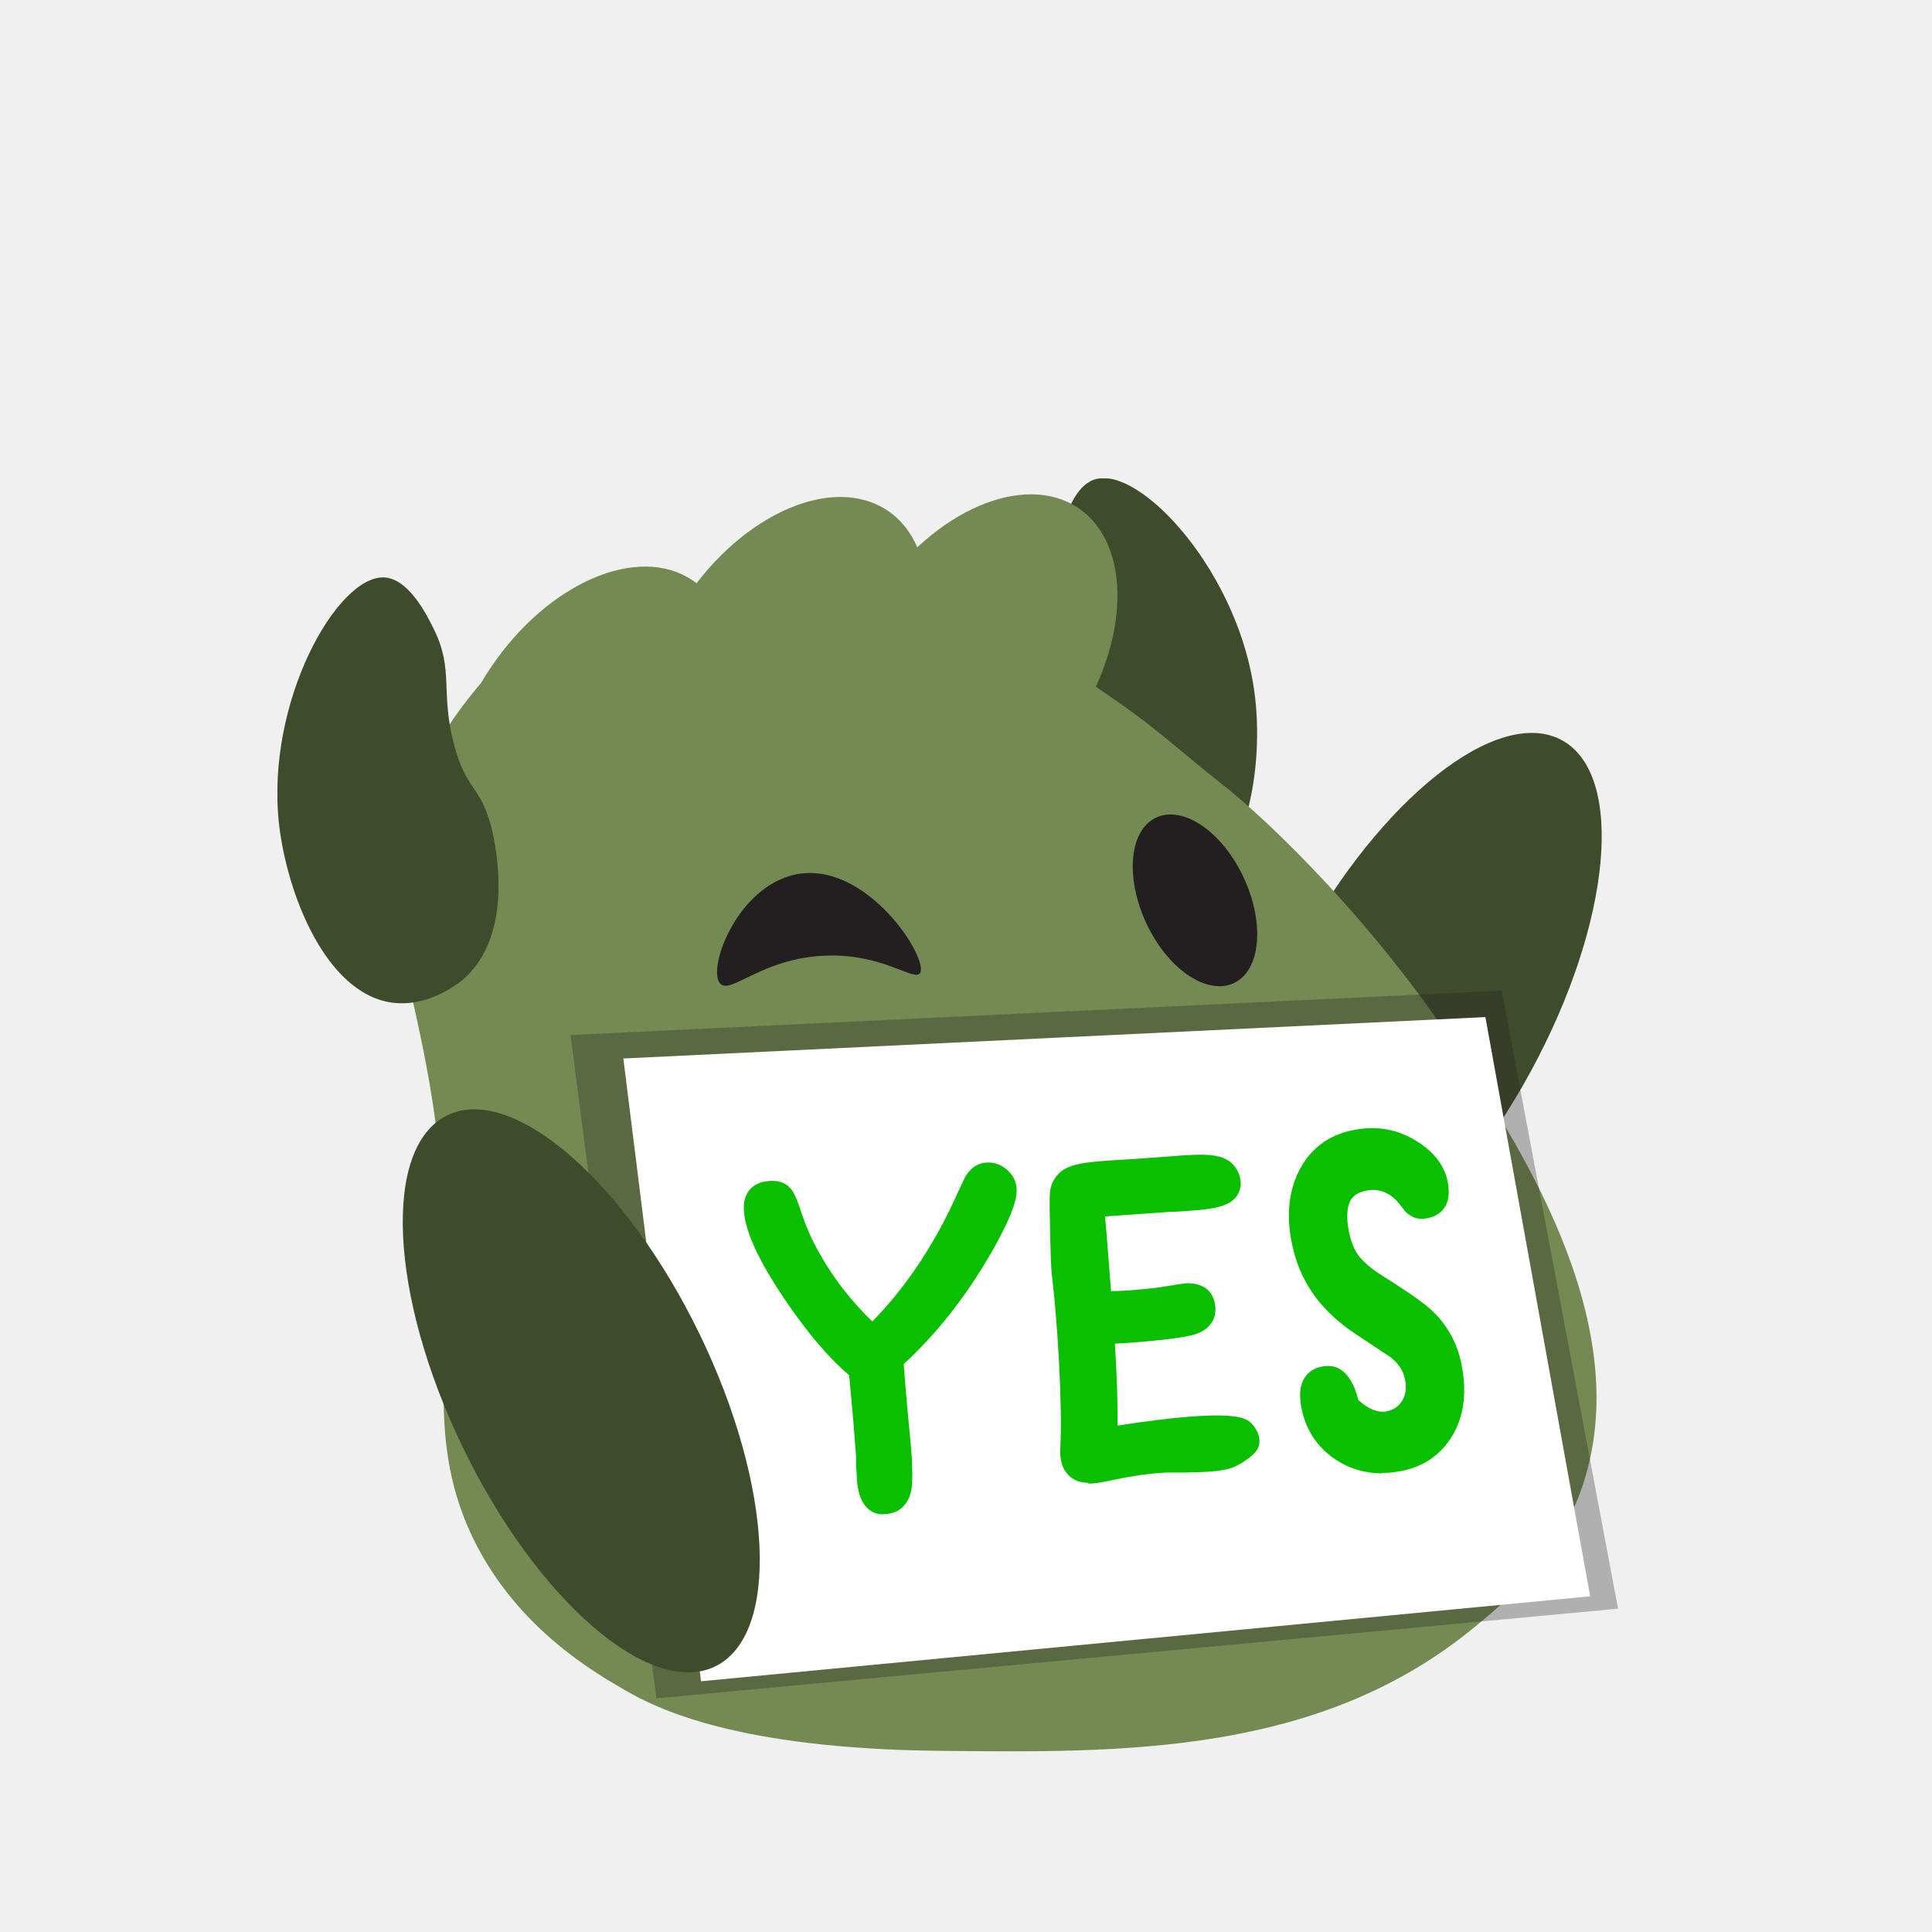
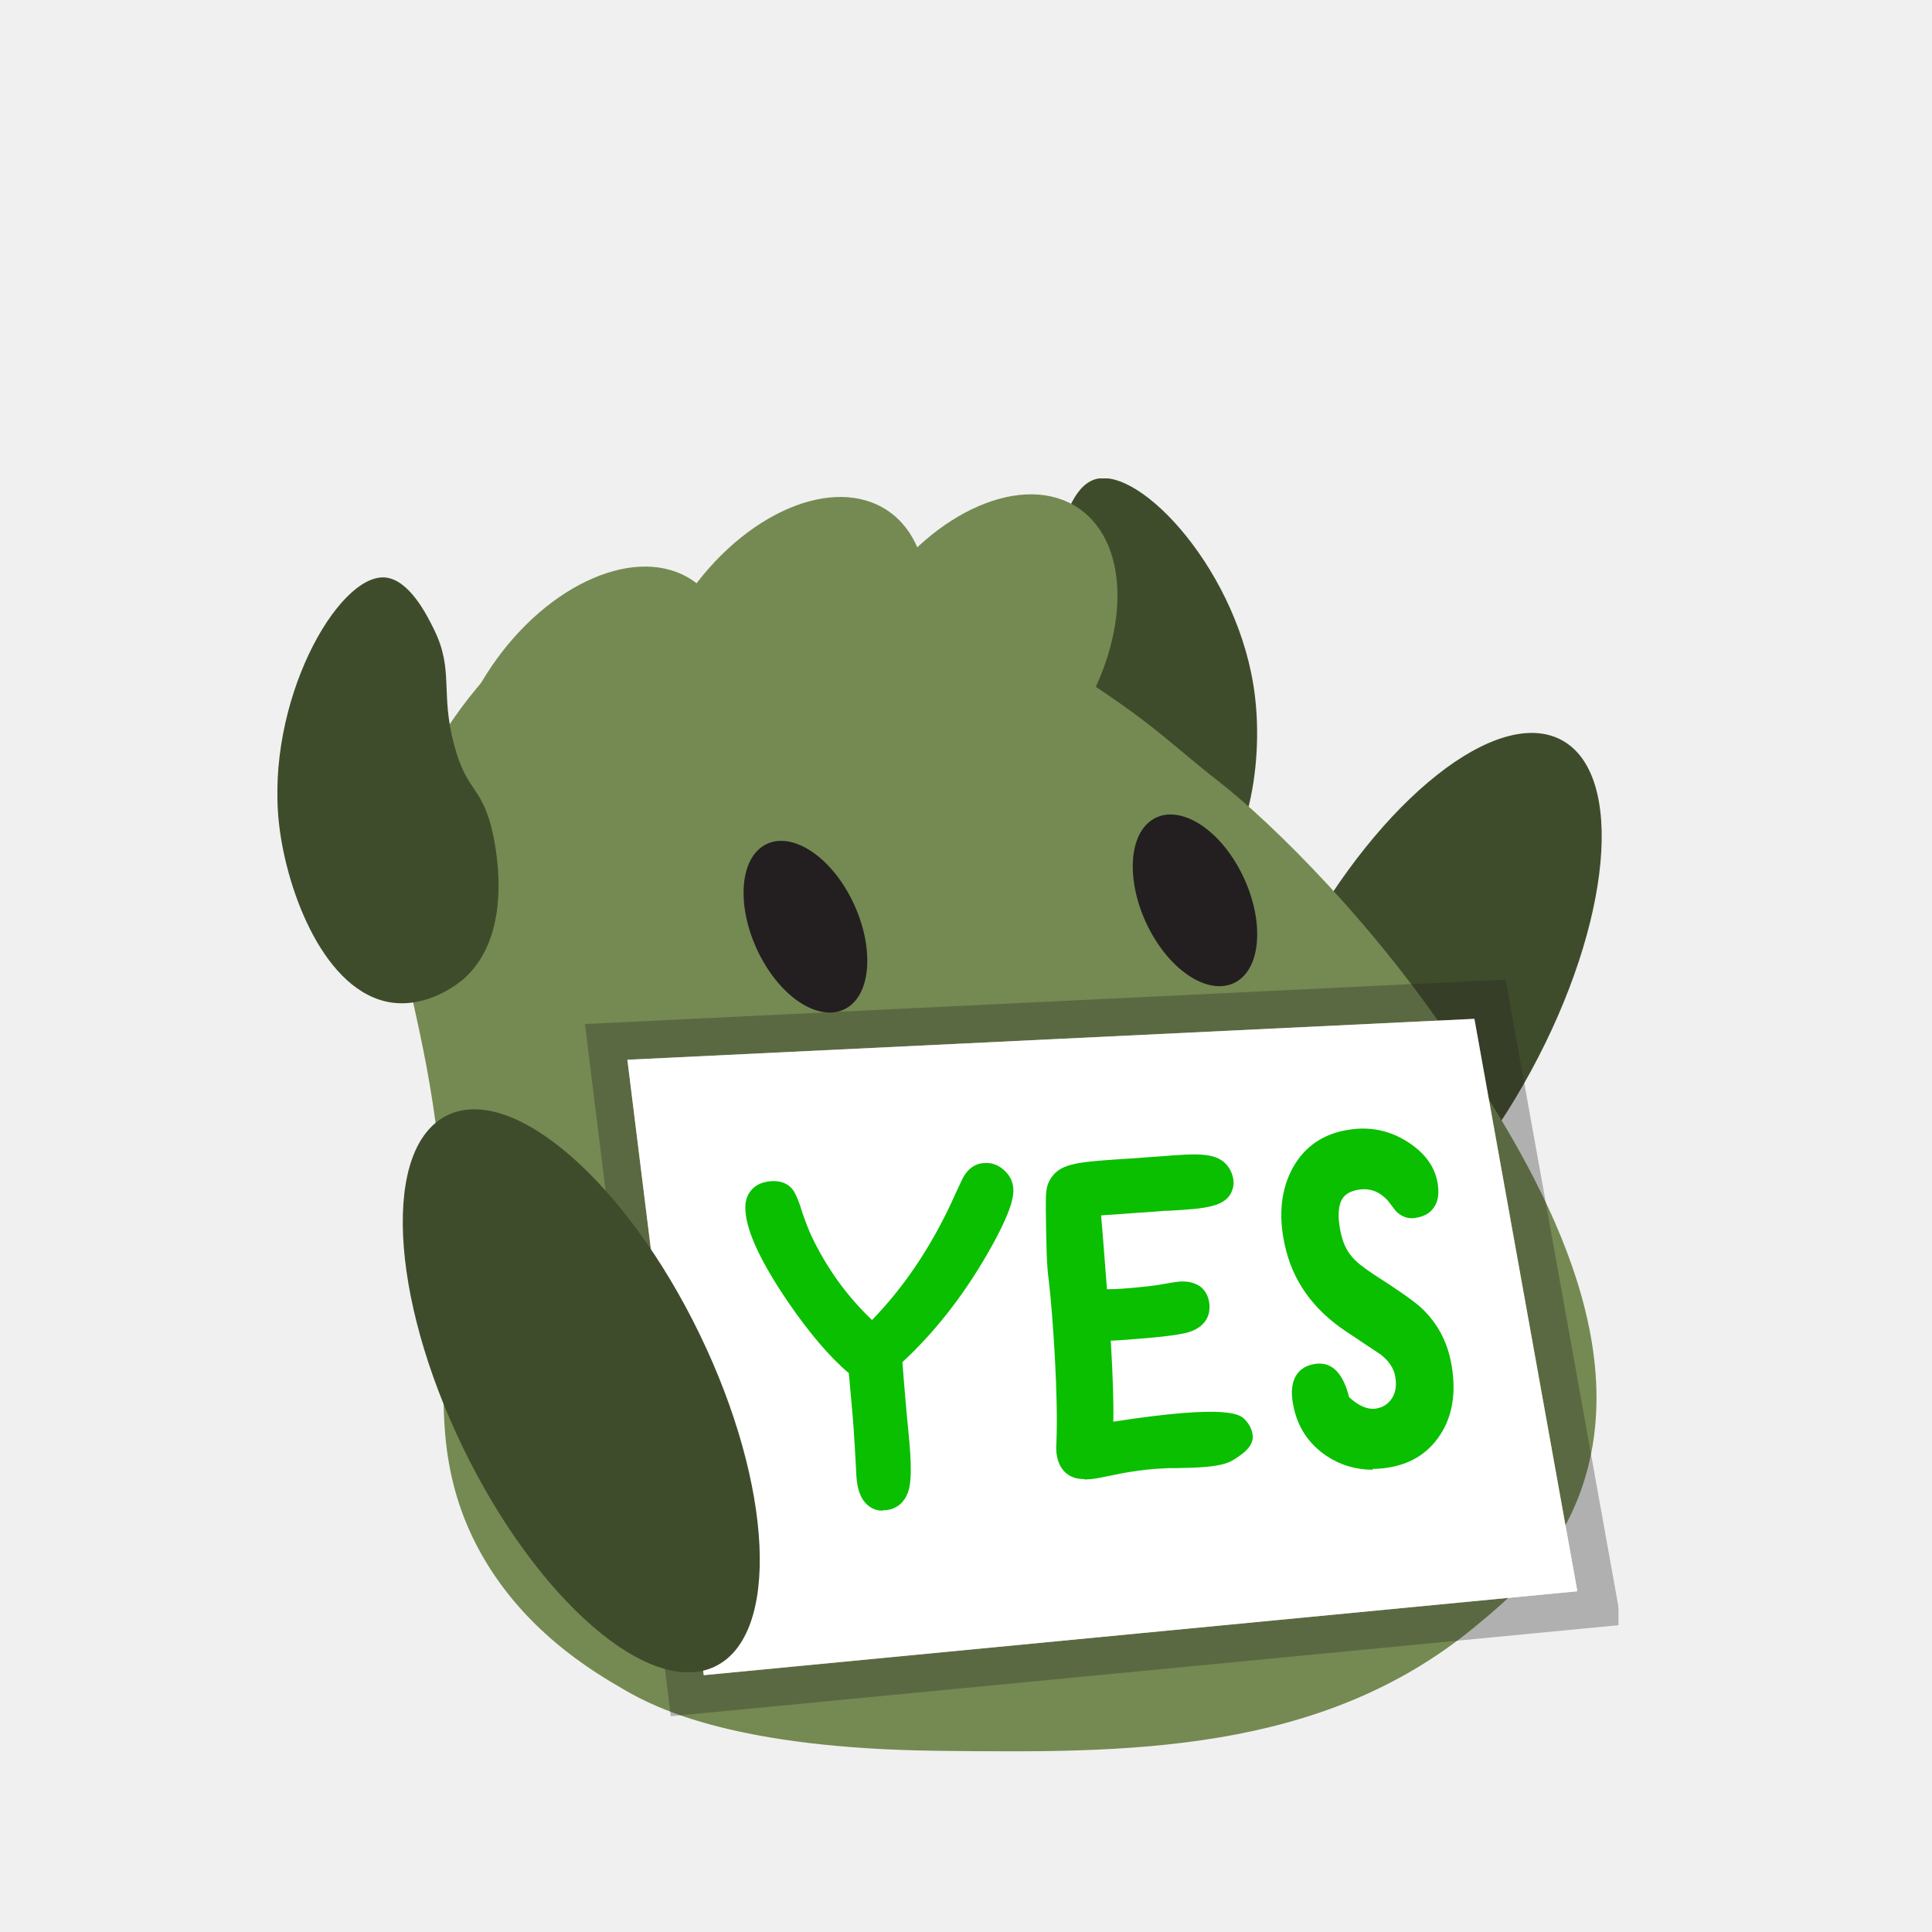
<svg xmlns="http://www.w3.org/2000/svg" width="256" height="256" viewBox="0 0 256 256" fill="none">
-   <mask id="mask0_1_252" style="mask-type:luminance" maskUnits="userSpaceOnUse" x="36" y="63" width="179" height="170">
+   <mask id="mask0_659_5541" style="mask-type:luminance" maskUnits="userSpaceOnUse" x="36" y="63" width="179" height="170">
    <path d="M214.459 63.393H36.746V232.108H214.459V63.393Z" fill="white" />
  </mask>
-   <g mask="url(#mask0_1_252)">
-     <path d="M147.447 117.858C148.074 118.198 152.681 120.348 157.175 118.594C165.48 115.37 167.414 101.231 166.277 92.181C164.342 76.005 151.145 61.696 145.115 63.506C141.986 64.467 140.792 69.671 140.28 71.707C138.915 77.588 141.417 79.964 141.19 87.26C141.019 93.595 139.086 93.143 138.857 98.798C138.857 99.986 138.573 113.447 147.391 117.858H147.447Z" fill="#3F4C2C" />
+   <g mask="url(#mask0_659_5541)">
+     <path d="M147.448 117.857C148.075 118.197 152.682 120.347 157.176 118.593C165.481 115.369 167.415 101.23 166.278 92.18C164.343 76.004 151.146 61.695 145.116 63.505C141.987 64.466 140.793 69.669 140.281 71.706C138.916 77.587 141.418 79.963 141.191 87.259C141.02 93.594 139.087 93.142 138.858 98.797C138.858 99.985 138.574 113.446 147.392 117.857H147.448Z" fill="#3F4C2C" />
    <path d="M202.837 141.966C213.548 122.262 215.375 102.605 206.917 98.06C198.46 93.516 182.921 105.804 172.21 125.507C161.5 145.211 159.673 164.867 168.13 169.412C176.589 173.956 192.127 161.668 202.837 141.966Z" fill="#3F4C2C" />
-     <path d="M193.298 139.464C201.717 152.417 217.702 176.906 209.055 198.625C205.812 206.713 200.409 211.464 195.46 215.537C174.924 232.504 149.097 232.278 124.465 231.995C97.615 231.712 87.034 226.395 82.824 223.963C78.501 221.475 69.001 215.875 63.255 204.959C57.908 194.779 58.705 185.333 58.989 177.076C60.525 131.037 45.962 123.911 55.576 103.097C63.767 85.338 81.857 74.309 85.555 76.628C86.124 76.968 87.773 78.551 88.342 80.813C88.968 83.359 87.773 84.659 88.342 85.281C90.447 87.656 109.96 70.18 116.444 74.592C119.118 76.402 118.606 81.265 120.825 81.491C122.816 81.661 123.441 77.928 127.423 76.402C129.528 75.553 132.429 75.496 134.477 76.798C136.81 78.268 136.468 80.643 137.89 83.811C139.767 87.996 142.725 89.071 150.064 94.387C154.046 97.272 157.687 100.609 161.555 103.607C168.666 109.149 182.489 122.779 193.354 139.408L193.298 139.464Z" fill="#748A52" />
-     <path d="M91.045 105.948C98.616 94.758 98.94 81.754 91.769 76.902C84.598 72.051 72.647 77.189 65.077 88.381C57.506 99.571 57.182 112.575 64.353 117.427C71.523 122.278 83.474 117.14 91.045 105.948Z" fill="#748A52" />
-     <path d="M116.914 96.724C124.485 85.534 124.81 72.529 117.638 67.678C110.468 62.826 98.517 67.965 90.946 79.155C83.375 90.347 83.051 103.351 90.222 108.202C97.393 113.053 109.343 107.914 116.914 96.724Z" fill="#748A52" />
-     <path d="M142.172 96.375C149.743 85.185 150.067 72.181 142.896 67.329C135.725 62.478 123.774 67.617 116.203 78.807C108.632 89.998 108.308 103.003 115.48 107.854C122.65 112.705 134.601 107.566 142.172 96.375Z" fill="#748A52" />
-     <path d="M61.208 129.906C60.639 130.358 56.714 133.525 51.878 132.847C43.061 131.546 37.998 118.255 36.974 109.206C35.154 93.029 44.711 76.118 50.968 76.514C54.211 76.74 56.6 81.549 57.51 83.415C60.184 88.844 58.306 91.729 60.184 98.742C61.833 104.851 63.597 104.002 65.076 109.488C65.36 110.619 68.716 123.685 61.151 129.962L61.208 129.906Z" fill="#3F4C2C" />
-     <path d="M158.768 179.734C151.998 179.734 144.546 178.942 136.639 176.906C115.99 171.477 102.109 159.938 94.088 151.229C93.007 150.098 93.121 148.288 94.259 147.213C95.396 146.138 97.217 146.252 98.297 147.382C105.807 155.584 118.777 166.33 138.118 171.42C154.9 175.775 169.576 173.965 178.962 171.646C180.498 171.25 182.035 172.212 182.433 173.683C182.831 175.209 181.864 176.737 180.385 177.133C174.809 178.546 167.415 179.734 158.881 179.734H158.768Z" fill="#231F20" />
-     <path d="M164.001 114.748C167.3 120.517 167.471 127.248 164.342 129.736C161.214 132.225 155.981 129.624 152.681 123.855C149.382 118.086 149.211 111.355 152.34 108.866C155.469 106.378 160.702 108.98 164.001 114.748Z" fill="#231F20" />
-     <path d="M105.351 177.812C100.516 177.812 97.16 175.097 96.193 174.249C95.055 173.173 94.941 171.42 96.022 170.232C97.103 169.044 98.866 168.988 100.061 170.063C100.63 170.628 102.735 172.325 105.807 172.155C106.944 172.099 109.049 171.703 110.641 169.95C111.837 168.648 112.178 167.178 112.291 166.386C112.86 162.257 109.106 158.978 108.935 158.864C107.74 157.846 107.627 156.036 108.65 154.849C109.675 153.661 111.495 153.547 112.689 154.565C113.316 155.131 118.948 160.165 117.923 167.178C117.696 168.932 116.956 171.42 114.851 173.739C111.95 176.963 108.139 177.642 106.205 177.812C105.921 177.812 105.636 177.812 105.351 177.812Z" fill="#231F20" />
-     <path d="M137.378 213.217C137.378 213.217 137.094 213.217 136.98 213.217C135.445 212.991 134.364 211.577 134.591 209.994C136.297 198.568 141.19 189.52 147.732 185.673C151.032 183.75 154.388 183.354 157.573 184.541C163.49 186.748 168.154 194.723 169.747 205.413C169.974 206.939 168.893 208.41 167.358 208.636C165.879 208.862 164.342 207.788 164.115 206.261C162.863 197.89 159.393 191.272 155.525 189.802C153.989 189.236 152.34 189.462 150.576 190.537C146.822 192.743 141.873 199.36 140.165 210.786C139.938 212.199 138.744 213.217 137.378 213.217Z" fill="#231F20" />
-     <path d="M105.352 115.879C114.851 113.9 123.157 127.134 121.906 128.944C121.108 130.076 116.956 126.343 109.447 126.626C101.085 126.908 96.875 131.773 95.453 130.358C93.633 128.548 97.558 117.52 105.408 115.879H105.352Z" fill="#231F20" />
-     <g opacity="0.31">
-       <path d="M210.42 210.106L89.992 221.362L79.468 140.313L196.199 134.77L210.42 210.106Z" fill="white" />
-       <path d="M210.42 210.106L89.992 221.362L79.468 140.313L196.199 134.77L210.42 210.106Z" stroke="#231F20" stroke-width="1.2" stroke-miterlimit="10" />
-       <path d="M210.42 210.106L89.992 221.362L79.468 140.313L196.199 134.77L210.42 210.106Z" stroke="#231F20" stroke-width="1.2" stroke-miterlimit="10" />
-       <path d="M210.42 210.106L89.992 221.362L79.468 140.313L196.199 134.77L210.42 210.106Z" stroke="#231F20" stroke-width="1.2" stroke-miterlimit="10" />
-       <path d="M86.977 225.037L75.6 137.146L198.986 131.263L214.402 213.161L86.977 225.037ZM83.336 143.537L92.95 217.685L206.381 207.109L193.412 138.334L83.336 143.593V143.537Z" fill="#231F20" />
-     </g>
-     <path d="M210.705 211.52C171.453 215.253 132.145 219.042 92.893 222.776C89.48 195.289 86.01 167.744 82.597 140.256C120.654 138.446 158.71 136.58 196.824 134.77C201.432 160.335 206.097 185.956 210.705 211.52Z" fill="white" />
-     <path d="M133.283 157.676C133.396 158.752 132.487 161.014 130.666 164.351C127.196 170.685 123.043 175.945 118.208 180.3L118.435 183.071C118.55 184.373 118.663 185.899 118.833 187.709C119.004 189.52 119.118 190.707 119.175 191.216C119.402 194.157 119.459 196.137 119.289 197.154C119.061 198.456 118.379 199.134 117.24 199.248C115.876 199.36 115.079 198.286 114.909 195.967C114.909 195.854 114.851 194.835 114.738 192.856C114.624 190.876 114.511 189.01 114.34 187.144L113.884 181.488C111.381 179.508 108.537 176.284 105.409 171.816C101.995 166.839 100.175 163.049 99.947 160.448C99.833 158.864 100.459 158.016 101.995 157.902C102.905 157.846 103.531 158.072 103.93 158.694C104.157 159.09 104.498 159.939 104.896 161.183C105.352 162.541 105.807 163.615 106.148 164.407C108.481 169.272 111.666 173.513 115.648 177.02C120.427 172.439 124.408 166.726 127.651 159.826C128.106 158.808 128.618 157.733 129.13 156.715C129.585 155.923 130.098 155.527 130.723 155.471C131.348 155.414 131.917 155.584 132.429 156.036C132.941 156.489 133.226 156.998 133.283 157.62V157.676Z" fill="#0ABF00" />
-     <path d="M117.07 200.662C115.761 200.662 113.828 199.982 113.543 196.08C113.543 196.023 113.543 195.401 113.43 194.271V192.913C113.259 190.99 113.145 189.066 112.974 187.257L112.52 182.223C110.016 180.13 107.229 176.906 104.271 172.608C100.687 167.348 98.809 163.389 98.582 160.561C98.355 158.186 99.606 156.658 101.881 156.489C103.872 156.319 104.782 157.337 105.124 158.016C105.409 158.524 105.807 159.43 106.205 160.731C106.66 162.031 107.058 163.049 107.4 163.785C109.447 168.084 112.235 171.873 115.591 175.097C119.8 170.798 123.441 165.482 126.343 159.26C126.797 158.242 127.309 157.168 127.822 156.093C128.675 154.509 129.813 154.113 130.609 154.057C131.577 153.943 132.6 154.283 133.396 154.962C134.193 155.64 134.648 156.489 134.705 157.506C134.762 158.468 134.535 160.222 131.917 164.973C128.504 171.138 124.408 176.454 119.744 180.752L119.914 182.901C120.029 184.203 120.142 185.73 120.313 187.54L120.654 191.103C120.939 194.157 120.939 196.25 120.768 197.381C120.427 199.304 119.175 200.492 117.469 200.604C117.355 200.604 117.24 200.604 117.127 200.604L117.07 200.662ZM102.28 159.374C102.28 159.374 102.166 159.374 102.109 159.374C101.597 159.374 101.313 159.43 101.369 160.391C101.54 162.711 103.303 166.273 106.603 171.081C109.618 175.436 112.349 178.604 114.738 180.47L115.249 180.866L115.761 187.087C115.932 188.954 116.046 190.82 116.159 192.799V194.157C116.274 195.175 116.33 195.741 116.33 195.854C116.33 196.476 116.501 197.833 117.127 197.833C117.411 197.833 117.696 197.833 117.867 196.872C117.98 196.306 118.037 194.835 117.753 191.329L117.411 187.822C117.24 186.013 117.127 184.429 117.013 183.185L116.842 181.035L116.046 180.356L117.24 179.226C121.906 175.04 126.001 169.78 129.415 163.671C131.86 159.26 131.917 158.016 131.86 157.79C131.86 157.79 131.746 157.337 131.519 157.168C131.292 156.998 131.121 156.941 130.836 156.941C130.666 156.941 130.438 157.28 130.325 157.45C129.869 158.412 129.415 159.43 128.903 160.504C125.603 167.518 121.45 173.457 116.615 178.094L115.648 179L114.68 178.15C110.585 174.475 107.229 170.12 104.84 165.086C104.442 164.294 103.986 163.163 103.474 161.692C102.962 160.165 102.678 159.6 102.621 159.43C102.621 159.374 102.393 159.316 102.28 159.316V159.374Z" fill="#0ABF00" />
-     <path d="M164.627 191.951C164.627 191.951 163.659 192.687 162.863 192.969C160.986 193.647 157.118 193.479 154.502 193.591C151.713 193.705 148.699 194.327 147.675 194.497C145.229 194.949 143.75 195.401 142.783 194.553C141.873 193.761 141.929 192.291 141.986 191.668C142.271 185.73 141.531 174.475 140.905 169.61C140.678 167.63 140.621 165.086 140.507 159.996C140.507 158.242 140.507 157.733 140.848 157.111C141.929 155.131 144.546 155.414 153.022 154.735C158.71 154.283 161.555 153.887 162.636 155.471C162.693 155.584 163.261 156.376 162.978 157.224C162.465 158.694 159.564 158.808 155.127 159.09C152.965 159.204 149.438 159.43 145.002 159.826C145.229 162.484 145.57 166.669 146.025 172.495C147.903 172.495 149.666 172.381 151.372 172.212C152.567 172.099 153.819 171.986 155.07 171.759C156.321 171.533 157.004 171.477 157.118 171.42C158.71 171.307 159.564 171.873 159.678 173.231C159.791 174.305 159.166 174.983 157.858 175.379C156.948 175.662 154.9 175.945 151.713 176.171C149.951 176.341 148.13 176.454 146.252 176.511C146.708 183.241 146.822 187.879 146.651 190.311H147.561C150.292 189.802 163.432 187.766 164.911 189.406C165.708 190.254 165.537 190.876 165.537 190.876C165.537 191.046 165.423 191.329 164.684 191.895L164.627 191.951Z" fill="#0ABF00" />
-     <path d="M144.204 196.476C143.294 196.476 142.498 196.25 141.815 195.684C140.336 194.439 140.45 192.403 140.507 191.668C140.792 185.786 140.052 174.645 139.484 169.894C139.199 167.857 139.199 165.312 139.085 160.278C139.085 158.356 139.028 157.45 139.597 156.432C140.848 154.17 143.181 154.001 148.812 153.661C150.007 153.605 151.372 153.491 152.909 153.379L154.558 153.265C159.564 152.869 162.351 152.643 163.774 154.792C164.001 155.131 164.74 156.432 164.229 157.79C163.376 160.108 160.474 160.278 155.639 160.561H155.127C153.193 160.731 150.235 160.9 146.423 161.183C146.651 163.559 146.879 166.896 147.22 171.081C148.585 171.081 149.893 170.968 151.145 170.855C152.282 170.742 153.534 170.628 154.729 170.402C156.037 170.176 156.777 170.12 156.891 170.063C158.142 169.95 159.166 170.232 159.906 170.798C160.36 171.194 160.93 171.873 161.043 173.173C161.101 173.965 161.043 176.002 158.199 176.85C157.573 177.02 156.208 177.359 151.771 177.755C150.462 177.868 149.097 177.981 147.732 178.038C148.016 182.845 148.13 186.408 148.073 188.896C163.888 186.465 165.196 187.936 165.879 188.67C167.073 189.972 166.902 191.159 166.846 191.386C166.732 192.008 166.334 192.573 165.48 193.195C165.196 193.421 164.342 194.043 163.376 194.439C161.726 195.062 159.223 195.062 156.833 195.119C156.037 195.119 155.24 195.119 154.558 195.119C151.884 195.231 148.87 195.797 147.903 196.023L147.049 196.193C145.968 196.419 145.058 196.589 144.204 196.589V196.476ZM159.166 155.753C158.029 155.753 156.55 155.867 154.786 156.036L153.136 156.149C151.6 156.262 150.235 156.376 149.04 156.432C144.148 156.772 142.612 156.884 142.1 157.79C141.929 158.072 141.929 158.298 141.929 159.996C142.044 165.143 142.1 167.574 142.327 169.498C142.954 174.361 143.693 185.73 143.408 191.781C143.408 192.743 143.408 193.309 143.75 193.535C144.091 193.817 145.229 193.535 146.594 193.309L147.447 193.139C148.472 192.913 151.6 192.347 154.502 192.177C155.24 192.177 156.037 192.177 156.833 192.177C158.825 192.177 161.27 192.121 162.409 191.668C162.978 191.442 163.546 191.046 163.774 190.876L164.684 192.008L163.83 190.876C163.83 190.876 164.001 190.764 164.059 190.707C164.059 190.65 163.944 190.538 163.888 190.48C163.319 190.198 159.052 189.972 147.845 191.725L145.172 191.951L145.285 190.311C145.456 187.992 145.285 183.411 144.887 176.737L144.773 175.267H146.252C148.073 175.153 149.893 175.04 151.657 174.871C155.525 174.531 156.948 174.249 157.516 174.079C158.37 173.795 158.37 173.569 158.37 173.399C158.37 173.117 158.312 173.004 158.256 172.947C158.199 172.947 157.914 172.777 157.346 172.835C157.231 172.835 156.55 172.947 155.354 173.117C154.046 173.343 152.794 173.457 151.543 173.569C149.78 173.739 147.96 173.795 146.083 173.853H144.717L144.604 172.551C144.148 166.782 143.806 162.597 143.579 159.939L143.465 158.524L144.887 158.412C149.382 158.072 152.851 157.846 155.013 157.676H155.525C158.028 157.506 161.214 157.28 161.612 156.715C161.612 156.715 161.612 156.432 161.441 156.262C161.214 155.867 160.418 155.753 159.223 155.753H159.166Z" fill="#0ABF00" />
-     <path d="M190.794 156.828C191.25 158.92 190.567 160.108 188.804 160.391C188.178 160.504 187.666 160.278 187.153 159.826C186.813 159.374 186.415 158.92 186.074 158.468C184.595 156.941 183.001 156.319 181.181 156.602C178.052 157.111 176.915 159.43 177.825 163.671C178.109 165.142 178.678 166.386 179.475 167.348C180.157 168.196 181.238 169.044 182.717 170.006C186.073 172.099 188.178 173.625 189.088 174.475C190.965 176.228 192.16 178.376 192.729 180.979C193.412 184.373 193.07 187.257 191.705 189.632C190.34 192.008 188.121 193.478 185.163 193.931C182.205 194.383 179.873 193.874 177.654 192.403C175.549 190.99 174.241 189.01 173.672 186.408C173.103 183.807 173.786 182.393 175.663 182.053C177.256 181.827 178.394 183.128 179.019 186.013C180.669 187.652 182.318 188.332 183.912 188.048C185.22 187.822 186.187 187.2 186.87 186.125C187.495 185.051 187.666 183.75 187.382 182.336C187.097 181.035 186.357 179.904 185.049 178.886C185.049 178.886 183.456 177.812 180.385 175.775C176.118 172.947 173.501 169.272 172.534 164.747C171.737 161.07 172.079 157.902 173.501 155.357C174.924 152.813 177.199 151.285 180.271 150.776C182.774 150.38 185.163 150.833 187.268 152.133C189.315 153.377 190.51 154.905 190.908 156.772L190.794 156.828Z" fill="#0ABF00" />
-     <path d="M183.172 195.231C180.896 195.231 178.792 194.609 176.915 193.365C174.582 191.781 173.047 189.52 172.478 186.691C172.079 184.825 172.249 183.467 172.932 182.449C173.501 181.657 174.297 181.205 175.436 181.035C176.971 180.809 178.962 181.431 179.987 185.503C181.295 186.691 182.489 187.2 183.627 187.03C184.594 186.861 185.276 186.408 185.789 185.617C186.301 184.769 186.415 183.807 186.13 182.619C185.903 181.544 185.276 180.64 184.195 179.791C184.195 179.791 182.376 178.604 179.588 176.737C175.038 173.739 172.249 169.836 171.226 164.973C170.372 161.014 170.77 157.62 172.307 154.792C173.899 151.907 176.459 150.154 179.873 149.645C182.716 149.192 185.276 149.702 187.666 151.172C189.942 152.587 191.364 154.339 191.819 156.545C192.104 158.016 191.989 159.204 191.364 160.052C190.852 160.844 189.998 161.296 188.861 161.466C187.894 161.636 186.984 161.296 186.244 160.561L185.106 159.148C183.968 157.96 182.716 157.506 181.237 157.733C180.214 157.902 179.531 158.242 179.077 158.864C178.45 159.77 178.337 161.353 178.792 163.445C179.077 164.747 179.531 165.821 180.214 166.613C180.839 167.348 181.806 168.196 183.172 169.044C186.699 171.251 188.747 172.721 189.714 173.627C191.762 175.549 193.07 177.924 193.639 180.696C194.379 184.315 194.037 187.54 192.502 190.142C190.908 192.856 188.463 194.497 185.163 195.005C184.48 195.119 183.797 195.175 183.116 195.175L183.172 195.231ZM175.89 183.185C175.89 183.185 175.777 183.185 175.72 183.185C175.038 183.297 174.809 183.581 174.753 183.693C174.468 184.147 174.411 185.051 174.639 186.182C175.094 188.501 176.288 190.198 178.166 191.442C180.1 192.743 182.318 193.195 184.822 192.799C187.438 192.403 189.315 191.16 190.567 189.066C191.819 186.917 192.104 184.259 191.477 181.205C190.965 178.886 189.884 176.906 188.178 175.323C187.382 174.531 185.276 173.061 182.035 170.968C180.441 169.95 179.304 168.988 178.507 168.026C177.598 166.952 176.971 165.538 176.63 163.899C176.061 161.127 176.232 159.034 177.256 157.564C178.052 156.432 179.246 155.753 180.896 155.471C183.116 155.131 185.106 155.867 186.813 157.676L187.95 159.09C187.95 159.09 188.292 159.26 188.519 159.26C189.031 159.204 189.315 159.034 189.486 158.808C189.714 158.468 189.771 157.846 189.6 157.054C189.259 155.527 188.234 154.227 186.472 153.151C184.594 152.021 182.489 151.625 180.214 151.964C177.483 152.417 175.549 153.717 174.241 155.98C172.932 158.298 172.647 161.183 173.388 164.577C174.297 168.876 176.686 172.212 180.783 174.871C184.195 177.076 185.163 177.755 185.561 178.038C187.04 179.168 187.95 180.583 188.292 182.167C188.633 183.863 188.463 185.447 187.666 186.748C186.813 188.162 185.561 189.01 183.912 189.236C181.977 189.576 179.987 188.728 178.052 186.861L177.825 186.635V186.295C177.256 184.259 176.63 183.185 175.834 183.185H175.89Z" fill="#0ABF00" />
-     <path d="M94.728 220.827C103.388 216.678 102.481 196.959 92.702 176.783C82.922 156.607 67.974 143.614 59.313 147.764C50.653 151.914 51.56 171.634 61.339 191.81C71.118 211.986 86.067 224.978 94.728 220.827Z" fill="#3F4C2C" />
+     <path d="M193.298 139.463C201.717 152.416 217.702 176.905 209.055 198.624C205.812 206.712 200.409 211.463 195.46 215.536C174.924 232.503 149.097 232.277 124.465 231.993C97.615 231.71 87.034 226.394 82.825 223.962C78.501 221.473 69.001 215.874 63.256 204.958C57.909 194.778 58.705 185.332 58.989 177.075C60.525 131.036 45.962 123.91 55.576 103.096C63.768 85.337 81.858 74.307 85.555 76.626C86.124 76.966 87.774 78.55 88.343 80.812C88.969 83.357 87.774 84.657 88.343 85.279C90.448 87.655 109.96 70.178 116.444 74.591C119.118 76.4 118.606 81.264 120.825 81.49C122.816 81.66 123.441 77.927 127.423 76.4C129.528 75.551 132.429 75.495 134.477 76.796C136.81 78.266 136.468 80.642 137.89 83.809C139.767 87.994 142.725 89.07 150.064 94.385C154.046 97.27 157.687 100.608 161.555 103.606C168.666 109.148 182.489 122.778 193.354 139.407L193.298 139.463Z" fill="#748A52" />
+     <path d="M91.045 105.948C98.616 94.758 98.94 81.753 91.769 76.902C84.598 72.051 72.648 77.189 65.077 88.38C57.506 99.571 57.182 112.575 64.353 117.427C71.524 122.278 83.474 117.14 91.045 105.948Z" fill="#748A52" />
+     <path d="M116.916 96.724C124.487 85.533 124.812 72.529 117.64 67.677C110.47 62.826 98.519 67.965 90.948 79.155C83.377 90.346 83.053 103.351 90.224 108.202C97.395 113.053 109.345 107.914 116.916 96.724Z" fill="#748A52" />
+     <path d="M142.173 96.374C149.744 85.184 150.068 72.179 142.897 67.328C135.726 62.477 123.775 67.615 116.204 78.805C108.633 89.997 108.309 103.002 115.481 107.853C122.651 112.704 134.602 107.565 142.173 96.374Z" fill="#748A52" />
+     <path d="M61.208 129.904C60.639 130.356 56.714 133.523 51.879 132.845C43.062 131.544 37.999 118.253 36.975 109.204C35.154 93.028 44.711 76.117 50.969 76.513C54.211 76.739 56.6 81.547 57.511 83.413C60.184 88.842 58.307 91.727 60.184 98.74C61.834 104.849 63.597 104 65.077 109.486C65.361 110.617 68.717 123.683 61.151 129.96L61.208 129.904Z" fill="#3F4C2C" />
+     <path d="M105.352 177.81C100.517 177.81 97.161 175.095 96.194 174.247C95.056 173.171 94.943 171.418 96.023 170.23C97.104 169.042 98.868 168.986 100.062 170.061C100.631 170.626 102.736 172.323 105.808 172.153C106.945 172.097 109.05 171.701 110.642 169.948C111.838 168.646 112.179 167.176 112.292 166.384C112.861 162.255 109.107 158.976 108.936 158.862C107.741 157.844 107.628 156.034 108.651 154.847C109.676 153.659 111.496 153.545 112.69 154.563C113.317 155.129 118.949 160.163 117.924 167.176C117.697 168.93 116.957 171.418 114.852 173.737C111.951 176.961 108.14 177.64 106.206 177.81C105.922 177.81 105.637 177.81 105.352 177.81Z" fill="#231F20" />
+     <path opacity="0.31" d="M197.825 134.559C200.089 147.189 202.367 159.834 204.645 172.48C206.922 185.126 209.2 197.773 211.464 210.406L211.942 213.078L209.241 213.336C189.959 215.18 170.662 217.039 151.365 218.897C132.068 220.756 112.77 222.614 93.485 224.459L91.064 224.69L90.767 222.276C89.09 208.696 87.399 195.101 85.708 181.505C84.017 167.909 82.326 154.311 80.649 140.728L80.319 138.054L83.012 137.925C120.374 136.138 157.821 134.29 195.245 132.503L197.438 132.398L197.825 134.559Z" fill="white" stroke="#231F20" stroke-width="5" />
+     <path d="M209.003 210.847C170.436 214.536 131.814 218.281 93.248 221.97C89.894 194.806 86.484 167.586 83.131 140.422C120.524 138.633 157.916 136.789 195.365 135C199.892 160.264 204.476 185.584 209.003 210.847Z" fill="white" />
+     <path d="M132.876 157.637C132.988 158.699 132.093 160.935 130.305 164.233C126.895 170.493 122.815 175.691 118.064 179.995L118.288 182.734C118.399 184.019 118.511 185.528 118.679 187.317C118.846 189.105 118.958 190.279 119.014 190.782C119.238 193.689 119.294 195.645 119.126 196.651C118.902 197.937 118.232 198.607 117.114 198.719C115.772 198.831 114.99 197.769 114.822 195.477C114.822 195.366 114.766 194.359 114.654 192.403C114.543 190.447 114.431 188.602 114.263 186.758L113.816 181.169C111.357 179.212 108.562 176.026 105.488 171.611C102.134 166.692 100.346 162.947 100.122 160.376C100.01 158.811 100.625 157.973 102.134 157.861C103.029 157.805 103.643 158.029 104.035 158.644C104.258 159.035 104.594 159.873 104.985 161.103C105.432 162.444 105.879 163.506 106.215 164.289C108.506 169.096 111.636 173.288 115.549 176.753C120.244 172.226 124.156 166.58 127.342 159.761C127.789 158.755 128.292 157.693 128.796 156.687C129.243 155.905 129.746 155.514 130.361 155.458C130.975 155.402 131.534 155.569 132.037 156.017C132.54 156.464 132.82 156.967 132.876 157.582V157.637Z" fill="#0ABF00" />
+     <path d="M116.945 200.171C116.219 200.171 115.548 199.948 114.989 199.445C114.095 198.718 113.592 197.432 113.48 195.644C113.48 195.532 113.424 194.47 113.312 192.514C113.2 190.613 113.089 188.713 112.921 186.924L112.474 181.95C110.015 179.882 107.276 176.696 104.369 172.448C100.848 167.25 99.004 163.337 98.78 160.543C98.668 159.369 98.948 158.363 99.562 157.692C100.121 157.021 100.96 156.63 102.078 156.518C104.034 156.351 104.928 157.357 105.264 157.972C105.543 158.475 105.934 159.369 106.326 160.71C106.773 161.996 107.164 163.002 107.499 163.729C109.512 167.977 112.194 171.721 115.548 174.907C119.684 170.659 123.261 165.405 126.112 159.257C126.559 158.251 127.062 157.189 127.565 156.127C128.404 154.562 129.521 154.171 130.304 154.115C131.31 154.003 132.26 154.339 132.987 155.009C133.769 155.68 134.216 156.518 134.272 157.524C134.328 158.475 134.105 160.207 131.534 164.902C128.18 170.995 124.156 176.249 119.572 180.497L119.74 182.621C119.852 183.906 119.964 185.415 120.131 187.204L120.467 190.725C120.746 193.799 120.746 195.811 120.523 196.929C120.187 198.83 118.958 200.003 117.281 200.115C117.169 200.115 117.057 200.115 117.001 200.115L116.945 200.171ZM102.469 159.313H102.301C102.022 159.313 101.798 159.425 101.686 159.481C101.631 159.592 101.519 159.816 101.575 160.319C101.742 162.611 103.475 166.132 106.717 170.883C109.679 175.187 112.362 178.317 114.71 180.161L115.213 180.553L115.716 186.701C115.883 188.545 115.995 190.39 116.107 192.346C116.219 194.191 116.275 195.197 116.275 195.364C116.386 196.873 116.778 197.209 116.834 197.265C117.337 197.265 117.616 197.265 117.784 196.37C117.896 195.811 117.951 194.358 117.672 190.893L117.337 187.427C117.169 185.639 117.057 184.074 116.945 182.788L116.778 180.664L115.995 179.994L117.169 178.876C121.752 174.74 125.777 169.542 129.13 163.505C131.478 159.257 131.589 157.972 131.534 157.692C131.534 157.692 131.422 157.245 131.198 157.077C130.975 156.91 130.751 156.854 130.527 156.854C130.36 156.854 130.136 157.245 130.024 157.357C129.577 158.307 129.13 159.313 128.627 160.375C125.385 167.306 121.305 173.175 116.554 177.758L115.604 178.652L114.654 177.814C110.573 174.181 107.332 169.821 104.984 164.902C104.593 164.12 104.146 163.002 103.643 161.549C103.14 160.096 102.86 159.537 102.748 159.313C102.748 159.257 102.525 159.201 102.413 159.201L102.469 159.313Z" fill="#0ABF00" />
+     <path d="M163.673 191.508C163.673 191.508 162.723 192.235 161.941 192.515C160.096 193.185 156.295 193.018 153.724 193.129C150.986 193.241 148.023 193.856 147.017 194.024C144.614 194.471 143.161 194.918 142.21 194.08C141.316 193.297 141.372 191.844 141.428 191.229C141.707 185.36 140.981 174.237 140.366 169.431C140.142 167.474 140.086 164.959 139.975 159.929C139.975 158.196 139.975 157.693 140.31 157.078C141.372 155.122 143.943 155.401 152.271 154.731C157.861 154.283 160.655 153.892 161.717 155.457C161.773 155.569 162.332 156.352 162.053 157.19C161.549 158.643 158.699 158.755 154.339 159.034C152.215 159.146 148.75 159.37 144.39 159.761C144.614 162.388 144.949 166.524 145.396 172.281C147.241 172.281 148.973 172.169 150.65 172.002C151.824 171.89 153.054 171.778 154.283 171.555C155.513 171.331 156.184 171.275 156.295 171.219C157.861 171.107 158.699 171.666 158.811 173.008C158.922 174.07 158.308 174.74 157.022 175.132C156.128 175.411 154.116 175.691 150.986 175.914C149.253 176.082 147.464 176.194 145.62 176.25C146.067 182.901 146.179 187.484 146.011 189.888H146.905C149.588 189.385 162.5 187.372 163.953 188.993C164.735 189.832 164.568 190.447 164.568 190.447C164.568 190.614 164.456 190.894 163.729 191.453L163.673 191.508Z" fill="#0ABF00" />
+     <path d="M143.607 195.981C142.712 195.981 141.93 195.757 141.259 195.199C139.862 193.969 139.918 192.013 139.974 191.23C140.253 185.361 139.526 174.406 138.967 169.655C138.688 167.643 138.632 165.128 138.576 160.153C138.576 158.141 138.576 157.359 139.079 156.409C140.309 154.173 142.601 154.005 148.134 153.614C149.308 153.558 150.649 153.446 152.158 153.334L153.779 153.223C158.698 152.831 161.437 152.608 162.834 154.732C163.057 155.067 163.784 156.353 163.281 157.694C162.499 159.986 159.592 160.153 154.841 160.433H154.394C152.494 160.601 149.587 160.768 145.898 161.048C146.122 163.395 146.345 166.693 146.681 170.829C148.022 170.829 149.308 170.717 150.537 170.605C151.655 170.494 152.885 170.382 154.059 170.158C155.344 169.935 156.071 169.823 156.183 169.823C157.412 169.711 158.418 169.991 159.145 170.55C159.592 170.941 160.151 171.612 160.263 172.897C160.319 173.735 160.207 175.692 157.468 176.53C156.853 176.698 155.512 177.033 151.152 177.369C149.867 177.48 148.525 177.592 147.184 177.648C147.463 182.399 147.575 185.92 147.519 188.38C163.057 185.976 164.399 187.485 165.014 188.156C166.132 189.386 166.02 190.503 165.964 190.783C165.796 191.454 165.405 192.013 164.623 192.627C163.896 193.186 163.225 193.634 162.554 193.857C160.989 194.416 158.53 194.472 156.183 194.528C155.4 194.528 154.618 194.528 153.947 194.584C151.32 194.695 148.358 195.254 147.407 195.478L146.569 195.646C145.507 195.869 144.613 196.037 143.774 196.037L143.607 195.981ZM158.307 155.794C157.189 155.794 155.735 155.905 154.003 156.073L152.382 156.185C150.817 156.297 149.475 156.408 148.302 156.464C143.495 156.8 141.986 156.912 141.483 157.806C141.315 158.085 141.315 158.309 141.315 159.986C141.427 165.016 141.483 167.475 141.706 169.376C142.321 174.183 143.048 185.417 142.768 191.398C142.768 191.789 142.712 192.795 143.104 193.13C143.439 193.41 144.557 193.13 145.898 192.907L146.737 192.739C147.743 192.516 150.817 191.957 153.667 191.789C154.394 191.789 155.177 191.789 156.015 191.733C157.971 191.733 160.375 191.677 161.492 191.23C161.884 191.062 162.331 190.839 162.834 190.448C162.834 190.448 163.002 190.28 163.058 190.224C163.058 190.168 162.946 190.056 162.89 190C162.331 189.721 158.139 189.497 147.128 191.23L144.501 191.454L144.613 189.777C144.78 187.429 144.613 182.958 144.221 176.362L144.11 174.909H145.563C147.351 174.797 149.14 174.686 150.873 174.518C154.673 174.183 156.071 173.903 156.63 173.791C157.468 173.512 157.468 173.288 157.468 173.065C157.468 172.841 157.412 172.673 157.356 172.618C157.3 172.618 157.021 172.45 156.462 172.506C156.35 172.506 155.68 172.618 154.506 172.785C153.22 173.009 151.991 173.121 150.761 173.232C149.028 173.4 147.24 173.456 145.395 173.512H144.054L143.942 172.226C143.495 166.525 143.159 162.389 142.936 159.762L142.824 158.365L144.221 158.253C148.637 157.918 152.046 157.694 154.17 157.526H154.618C157.133 157.359 160.207 157.135 160.598 156.576C160.598 156.52 160.598 156.297 160.431 156.129C160.207 155.738 159.424 155.626 158.251 155.626L158.307 155.794Z" fill="#0ABF00" />
+     <path d="M189.384 156.797C189.831 158.865 189.161 160.039 187.428 160.319C186.813 160.43 186.31 160.207 185.807 159.76C185.472 159.312 185.081 158.865 184.745 158.418C183.292 156.909 181.727 156.294 179.938 156.574C176.864 157.077 175.746 159.368 176.641 163.56C176.92 165.014 177.479 166.243 178.262 167.193C178.932 168.032 179.994 168.87 181.447 169.82C184.745 171.888 186.813 173.398 187.708 174.236C189.552 175.969 190.726 178.093 191.285 180.664C191.955 184.017 191.62 186.868 190.279 189.215C188.937 191.563 186.757 193.016 183.851 193.463C180.944 193.91 178.653 193.407 176.473 191.954C174.405 190.557 173.119 188.601 172.56 186.029C172.001 183.458 172.672 182.061 174.517 181.726C176.082 181.502 177.2 182.788 177.814 185.638C179.435 187.259 181.056 187.93 182.621 187.65C183.907 187.427 184.857 186.812 185.528 185.75C186.143 184.688 186.31 183.402 186.031 182.005C185.751 180.72 185.025 179.602 183.739 178.596C183.739 178.596 182.174 177.534 179.156 175.522C174.964 172.727 172.393 169.094 171.443 164.622C170.66 160.989 170.995 157.859 172.393 155.344C173.79 152.829 176.026 151.32 179.044 150.817C181.503 150.425 183.851 150.873 185.919 152.158C187.931 153.388 189.105 154.897 189.496 156.741L189.384 156.797Z" fill="#0ABF00" />
+     <path d="M181.894 194.749C179.659 194.749 177.59 194.134 175.746 192.904C173.454 191.339 171.945 189.16 171.386 186.309C170.995 184.465 171.163 183.123 171.833 182.117C172.392 181.335 173.175 180.887 174.293 180.72C175.858 180.496 177.758 181.111 178.764 185.135C180.05 186.309 181.224 186.812 182.341 186.644C183.292 186.477 183.962 186.03 184.465 185.247C184.968 184.409 185.08 183.458 184.857 182.285C184.633 181.223 184.018 180.328 182.956 179.49C182.789 179.378 181.279 178.372 178.429 176.472C173.957 173.509 171.219 169.653 170.213 164.846C169.374 160.933 169.765 157.58 171.275 154.785C172.84 151.935 175.355 150.202 178.708 149.699C181.447 149.252 184.018 149.755 186.366 151.208C188.602 152.605 189.999 154.338 190.446 156.518C190.725 157.971 190.614 159.145 189.999 159.983C189.496 160.766 188.657 161.213 187.54 161.381C186.589 161.548 185.695 161.213 184.968 160.486L183.851 159.033C182.733 157.859 181.503 157.412 180.05 157.636C179.044 157.803 178.373 158.139 177.926 158.754C177.311 159.648 177.199 161.213 177.646 163.281C177.926 164.566 178.373 165.628 179.044 166.411C179.603 167.138 180.609 167.92 181.95 168.814C185.36 170.994 187.428 172.447 188.378 173.342C190.39 175.242 191.676 177.59 192.235 180.328C192.961 183.906 192.626 187.092 191.117 189.663C189.552 192.346 187.148 193.966 183.906 194.469C183.236 194.581 182.509 194.637 181.894 194.637V194.749ZM174.74 182.9C174.74 182.9 174.628 182.9 174.572 182.9C173.902 183.011 173.678 183.291 173.622 183.403C173.343 183.85 173.287 184.744 173.51 185.862C174.013 188.154 175.131 189.83 176.976 191.06C178.876 192.346 181.056 192.793 183.515 192.401C186.086 192.01 187.931 190.781 189.16 188.712C190.39 186.588 190.67 183.962 190.055 180.943C189.552 178.596 188.49 176.695 186.813 175.13C185.975 174.348 183.962 172.895 180.721 170.827C179.156 169.82 177.982 168.87 177.255 167.92C176.361 166.858 175.746 165.461 175.411 163.84C174.852 161.101 175.019 159.033 176.025 157.58C176.808 156.462 178.038 155.791 179.603 155.512C181.783 155.176 183.739 155.903 185.416 157.692L186.533 159.145C186.533 159.145 186.869 159.312 187.092 159.257C187.595 159.201 187.931 159.033 188.043 158.809C188.266 158.474 188.322 157.859 188.154 157.077C187.819 155.568 186.813 154.282 185.08 153.22C183.18 152.046 181.168 151.655 178.932 152.046C176.249 152.438 174.349 153.779 173.119 156.015C171.833 158.306 171.554 161.157 172.281 164.511C173.175 168.647 175.578 172.112 179.547 174.683C182.677 176.733 184.298 177.832 184.409 177.981C185.695 178.987 186.589 180.328 186.925 181.893C187.26 183.57 187.092 185.079 186.31 186.421C185.527 187.762 184.242 188.601 182.621 188.88C180.721 189.215 178.764 188.377 176.864 186.533L176.64 186.309V185.974C176.249 184.576 175.634 182.9 174.684 182.9H174.74Z" fill="#0ABF00" />
+     <path d="M94.729 220.825C103.39 216.676 102.483 196.957 92.703 176.781C82.924 156.605 67.975 143.612 59.315 147.762C50.654 151.912 51.561 171.632 61.341 191.808C71.12 211.984 86.069 224.976 94.729 220.825Z" fill="#3F4C2C" />
+     <path d="M164.002 114.746C167.301 120.515 167.472 127.246 164.343 129.734C161.215 132.223 155.982 129.622 152.682 123.853C149.383 118.084 149.212 111.353 152.341 108.864C155.47 106.376 160.703 108.978 164.002 114.746Z" fill="#231F20" />
+     <path d="M112.351 118.241C115.632 124.01 115.801 130.74 112.691 133.228C109.579 135.717 104.376 133.116 101.096 127.347C97.815 121.578 97.645 114.847 100.756 112.358C103.867 109.87 109.07 112.472 112.351 118.241Z" fill="#231F20" />
  </g>
</svg>
